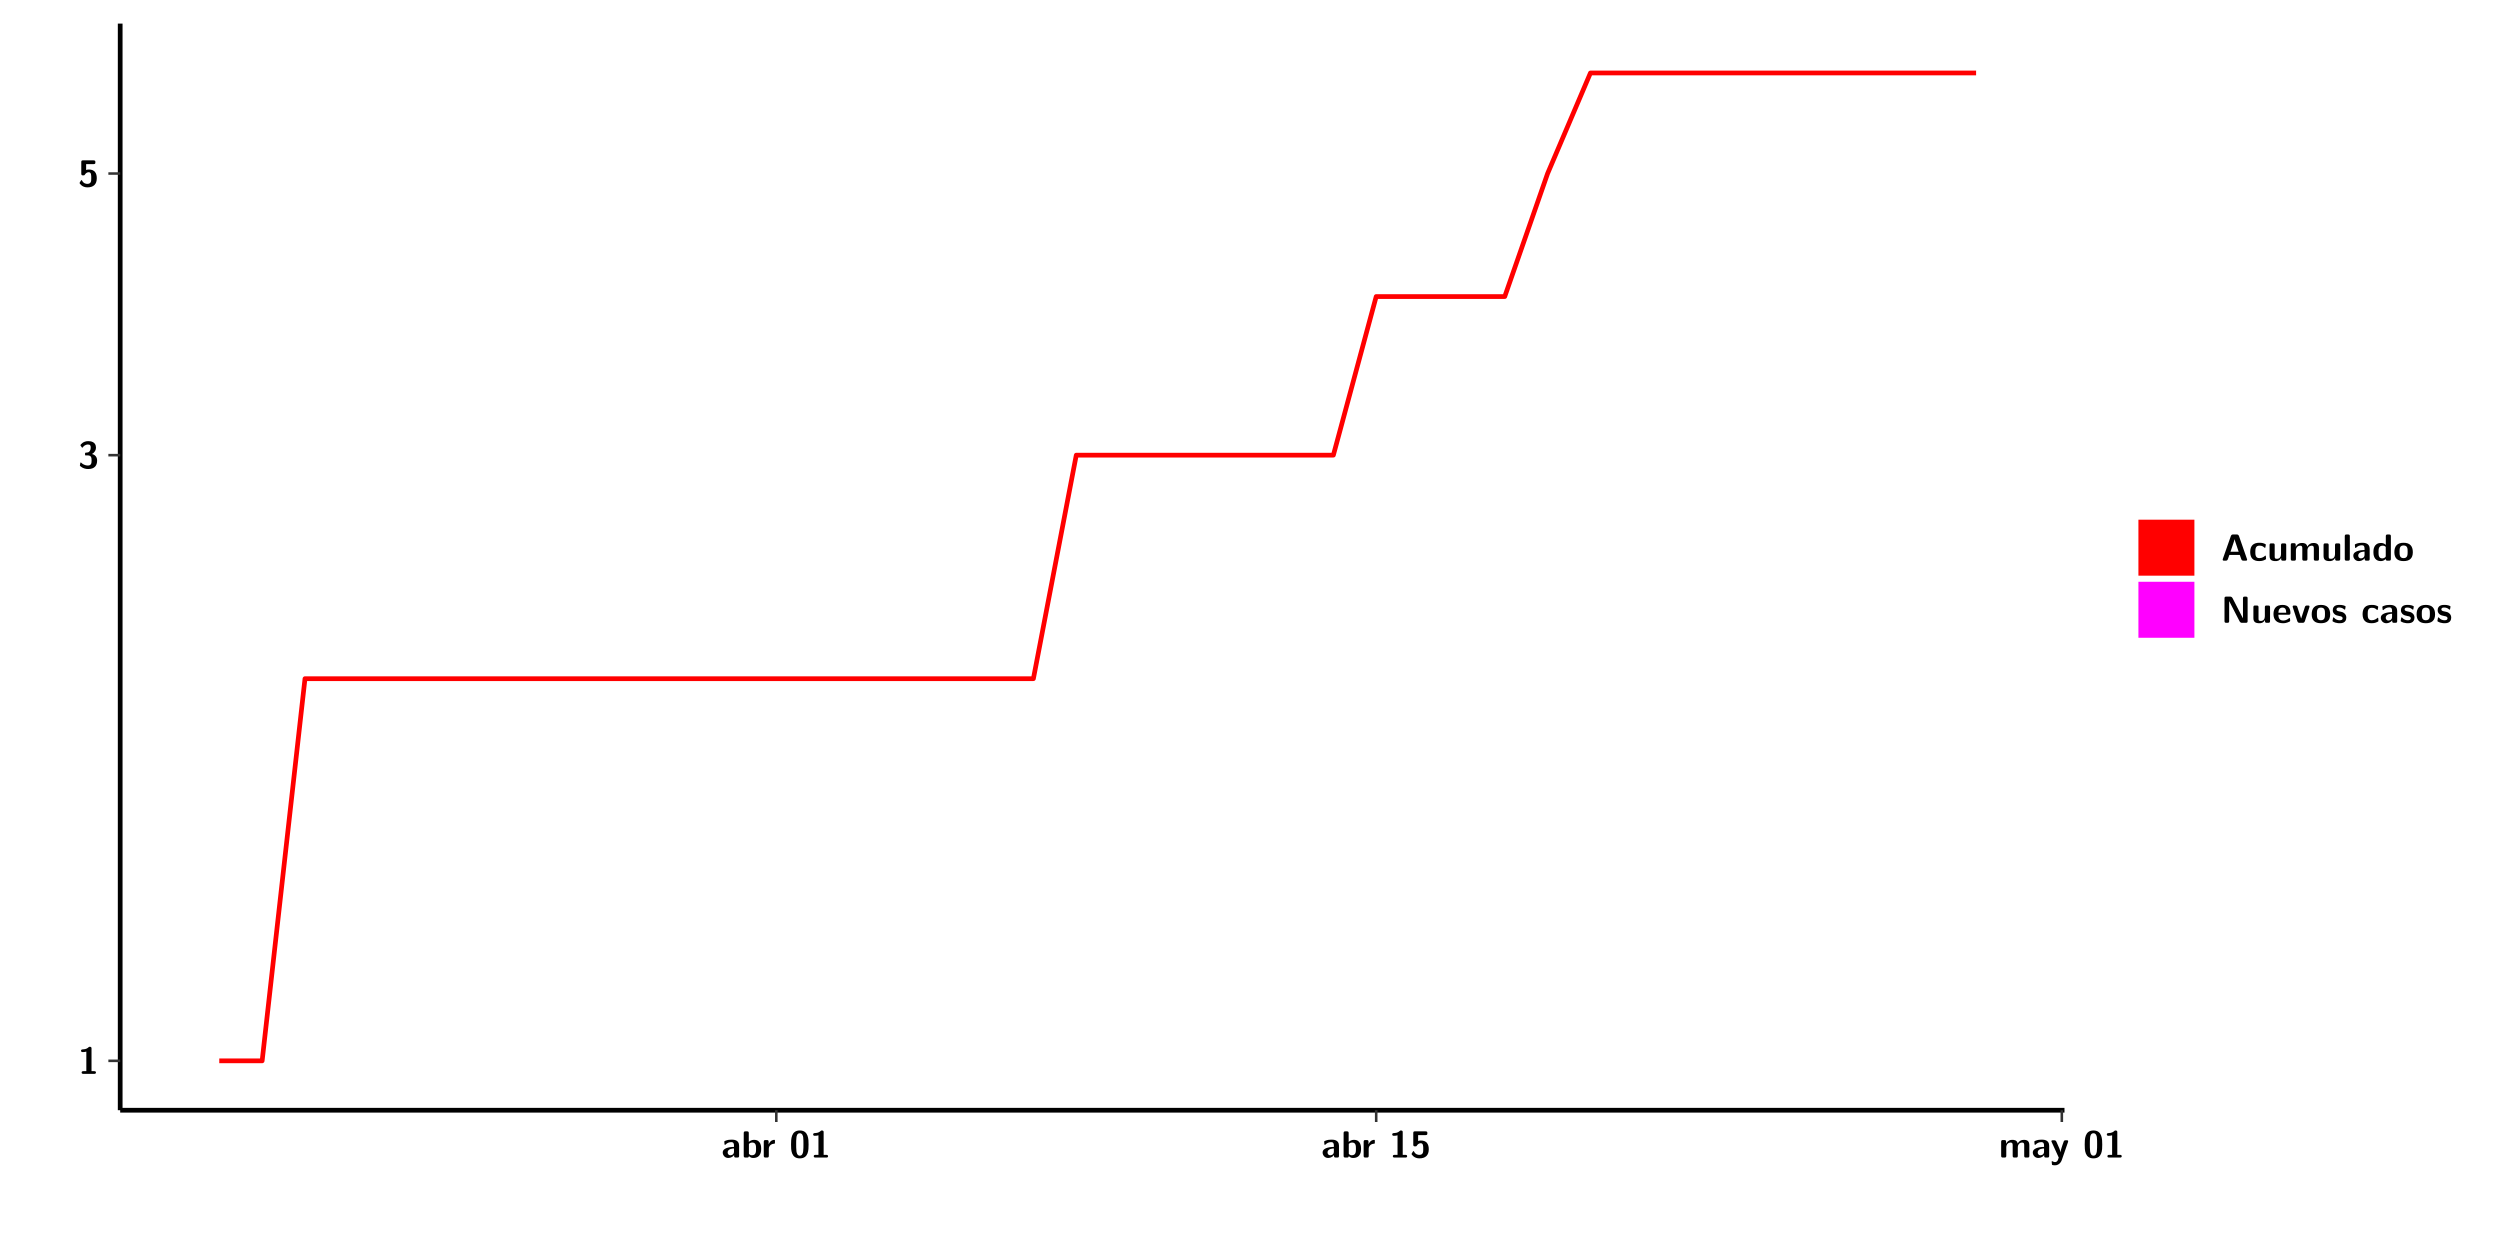
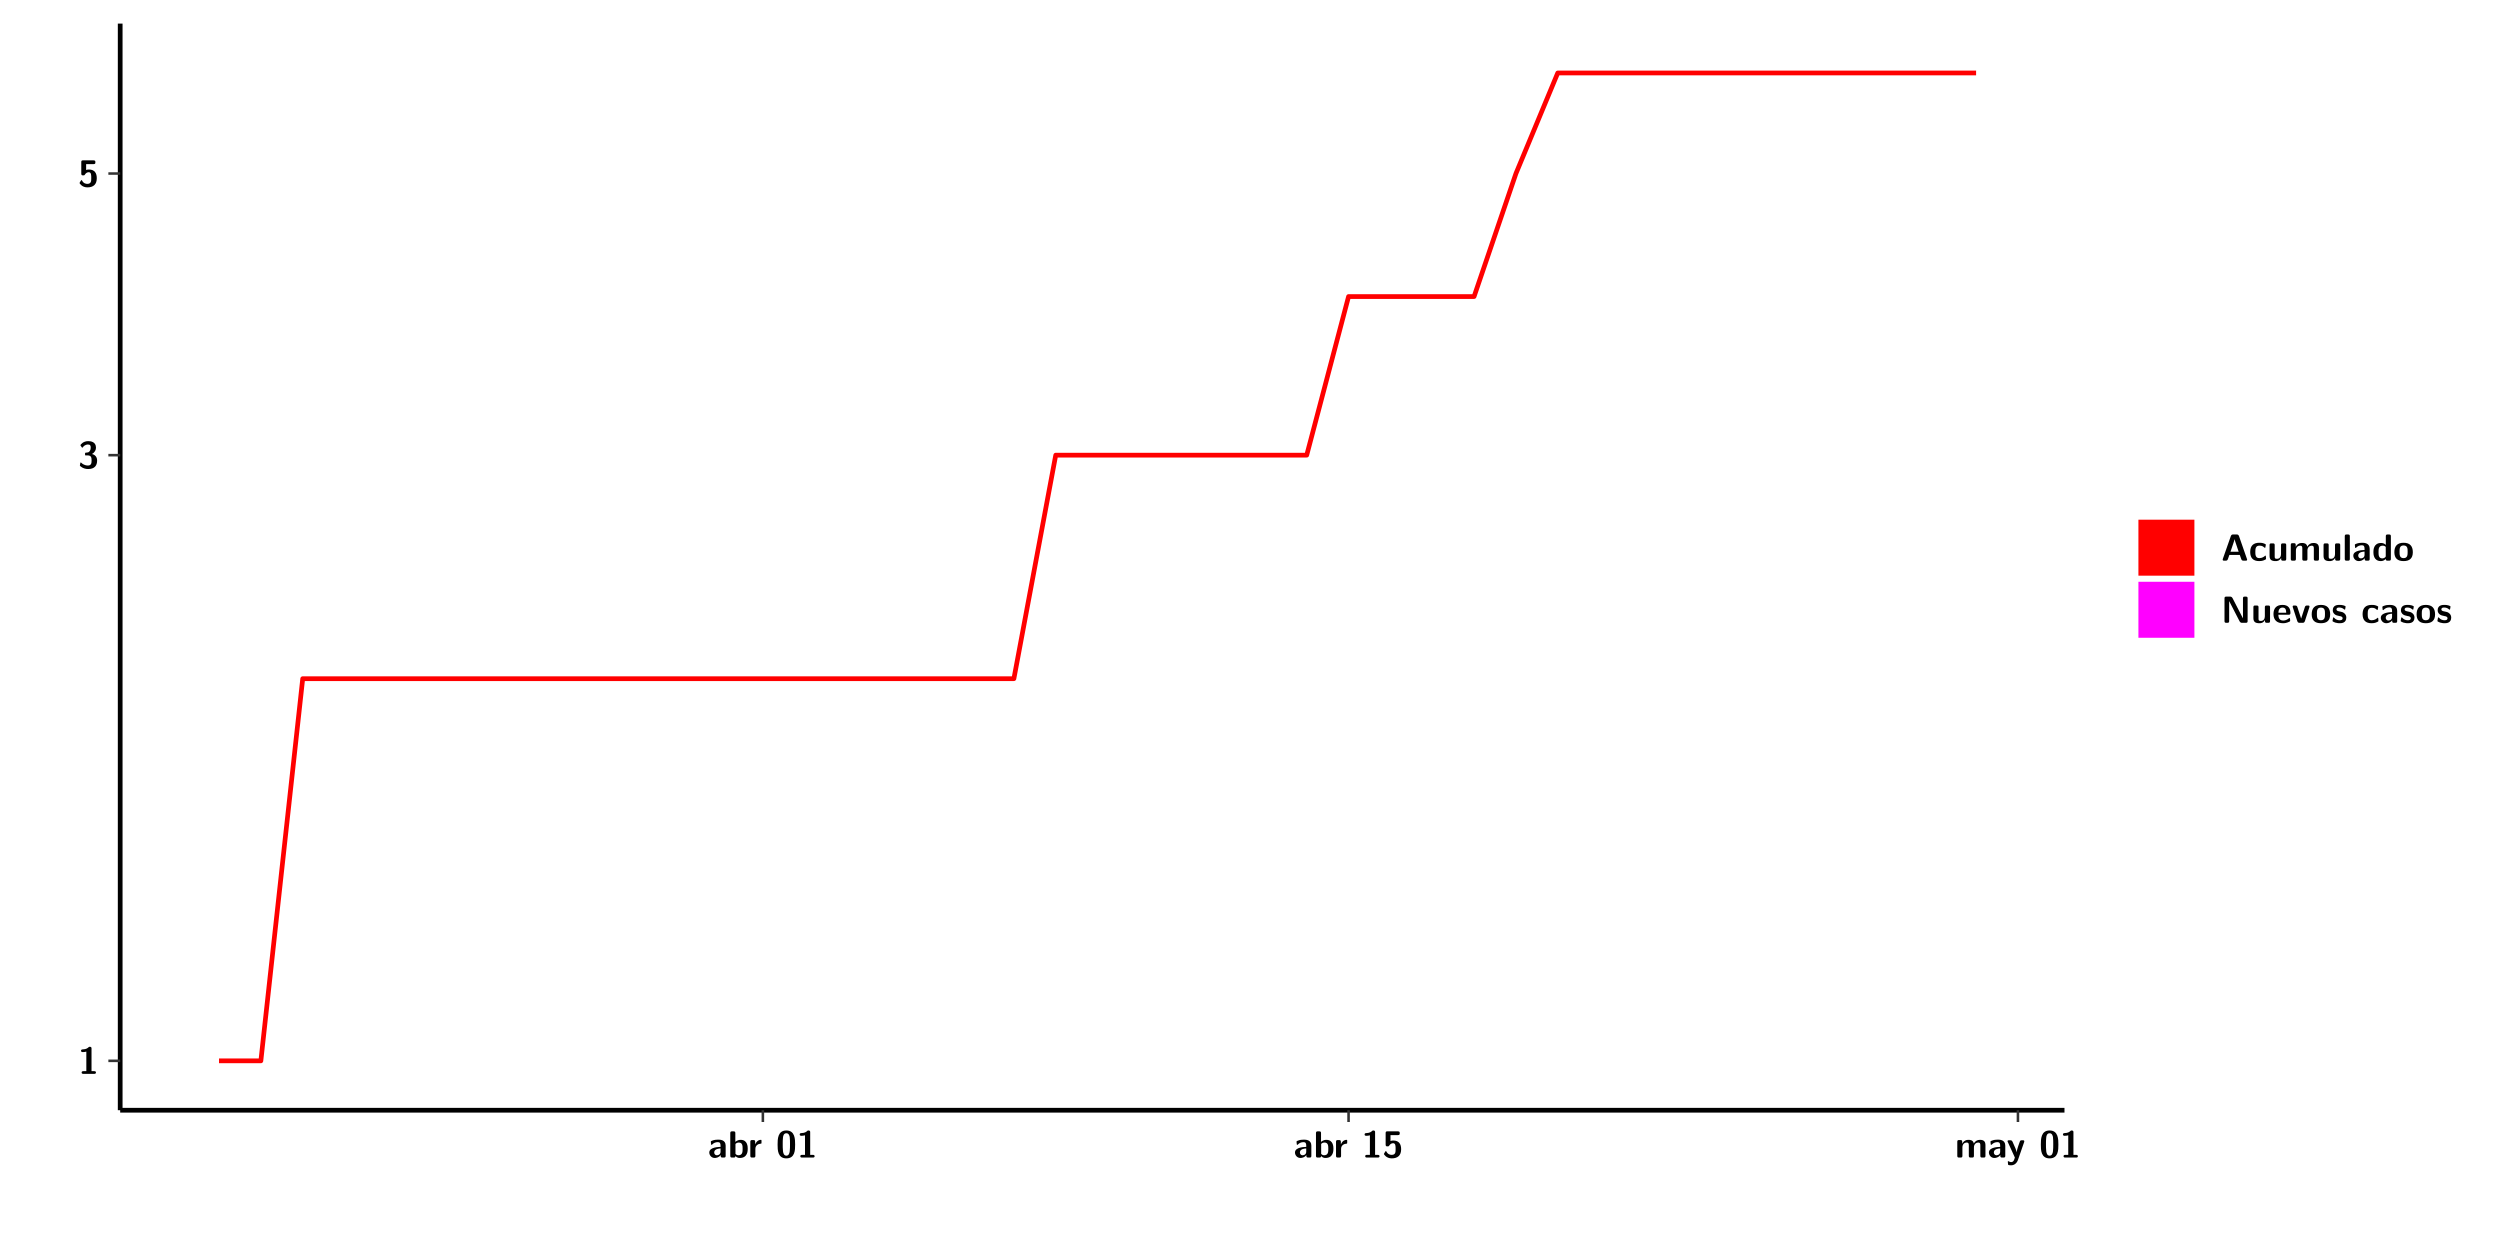
<svg xmlns="http://www.w3.org/2000/svg" xmlns:xlink="http://www.w3.org/1999/xlink" width="579.653pt" height="288pt" viewBox="0 0 579.653 288" version="1.1">
  <defs>
    <g>
      <symbol overflow="visible" id="glyph0-0">
        <path style="stroke:none;" d="" />
      </symbol>
      <symbol overflow="visible" id="glyph0-1">
        <path style="stroke:none;" d="M 3.109 -5.859 C 3.109 -6.016 3.109 -6.281 2.719 -6.281 C 2.547 -6.281 2.516 -6.266 2.406 -6.156 C 2.25 -6.016 1.922 -5.688 1.047 -5.672 C 0.891 -5.672 0.672 -5.609 0.672 -5.359 C 0.672 -5.047 0.969 -5.047 1.094 -5.047 C 1.344 -5.047 1.656 -5.078 1.906 -5.156 L 1.906 -0.625 L 1.234 -0.625 C 1.109 -0.625 0.812 -0.625 0.812 -0.312 C 0.812 0 1.109 0 1.234 0 L 3.719 0 C 3.828 0 4.141 0 4.141 -0.312 C 4.141 -0.625 3.828 -0.625 3.719 -0.625 L 3.109 -0.625 Z M 3.109 -5.859 " />
      </symbol>
      <symbol overflow="visible" id="glyph0-2">
        <path style="stroke:none;" d="M 0.844 -4.859 C 0.906 -4.766 0.953 -4.766 0.969 -4.766 C 1.031 -4.766 1.047 -4.797 1.094 -4.859 C 1.547 -5.5 2.172 -5.5 2.281 -5.5 C 2.844 -5.5 2.922 -5.203 2.922 -4.781 C 2.922 -4.656 2.922 -4.234 2.641 -3.906 C 2.438 -3.656 2.219 -3.641 1.953 -3.625 C 1.859 -3.609 1.688 -3.609 1.672 -3.578 C 1.609 -3.562 1.609 -3.5 1.609 -3.359 L 1.609 -3.203 C 1.609 -2.984 1.609 -2.969 1.844 -2.969 L 2.219 -2.969 C 3.031 -2.969 3.125 -2.469 3.125 -1.797 C 3.125 -1.203 3.062 -0.625 2.266 -0.625 C 1.984 -0.625 1.328 -0.688 0.75 -1.25 C 0.672 -1.328 0.656 -1.328 0.625 -1.328 C 0.531 -1.328 0.516 -1.25 0.516 -1.234 C 0.516 -1.234 0.406 -0.672 0.406 -0.625 C 0.406 -0.516 1.156 0.188 2.312 0.188 C 3.812 0.188 4.406 -0.609 4.406 -1.781 C 4.406 -2.562 3.984 -3.109 3.203 -3.297 C 3.906 -3.688 4.141 -4.266 4.141 -4.766 C 4.141 -6.156 2.891 -6.281 2.328 -6.281 C 1.125 -6.281 0.531 -5.422 0.531 -5.344 C 0.531 -5.297 0.594 -5.219 0.594 -5.219 Z M 0.844 -4.859 " />
      </symbol>
      <symbol overflow="visible" id="glyph0-3">
        <path style="stroke:none;" d="M 1.859 -5.203 L 3.578 -5.203 C 4 -5.203 4 -5.406 4 -5.641 C 4 -5.875 4 -6.078 3.578 -6.078 L 1.141 -6.078 C 0.875 -6.078 0.734 -6.031 0.734 -5.688 L 0.734 -3 C 0.734 -2.609 0.922 -2.594 1.172 -2.594 C 1.391 -2.594 1.469 -2.594 1.594 -2.812 C 1.812 -3.141 2.109 -3.328 2.469 -3.328 C 3.047 -3.328 3.047 -2.656 3.047 -1.969 C 3.047 -1.297 3.047 -0.625 2.125 -0.625 C 1.844 -0.625 1.25 -0.703 0.906 -1.406 C 0.875 -1.453 0.844 -1.5 0.781 -1.5 C 0.719 -1.5 0.703 -1.469 0.656 -1.391 C 0.531 -1.188 0.328 -0.891 0.328 -0.828 C 0.328 -0.75 0.891 0.188 2.141 0.188 C 3.562 0.188 4.328 -0.516 4.328 -1.938 C 4.328 -3.094 3.844 -3.953 2.5 -3.953 C 2.281 -3.953 2.078 -3.922 1.859 -3.844 Z M 1.859 -5.203 " />
      </symbol>
      <symbol overflow="visible" id="glyph0-4">
        <path style="stroke:none;" d="M 4.062 -2.766 C 4.062 -4.156 2.734 -4.156 2.297 -4.156 C 1.891 -4.156 1.453 -4.125 0.859 -3.891 C 0.672 -3.797 0.625 -3.781 0.625 -3.688 C 0.625 -3.625 0.688 -3.109 0.688 -3.047 C 0.703 -2.984 0.75 -2.938 0.812 -2.938 C 0.844 -2.938 0.875 -2.969 0.906 -3 C 1.281 -3.391 1.719 -3.578 2.266 -3.578 C 2.734 -3.578 2.875 -3.297 2.875 -2.781 L 2.875 -2.469 C 2.562 -2.469 0.266 -2.453 0.266 -1.172 C 0.266 -0.547 0.766 0.094 1.531 0.094 C 1.828 0.094 2.484 0.016 2.906 -0.594 L 2.906 -0.422 C 2.906 -0.141 2.969 0 3.328 0 L 3.641 0 C 3.984 0 4.062 -0.109 4.062 -0.422 Z M 2.875 -1.344 C 2.875 -0.531 2.047 -0.531 2.016 -0.531 C 1.641 -0.531 1.406 -0.844 1.406 -1.188 C 1.406 -2.047 2.625 -2.109 2.875 -2.109 Z M 2.875 -1.344 " />
      </symbol>
      <symbol overflow="visible" id="glyph0-5">
        <path style="stroke:none;" d="M 1.703 -5.656 C 1.703 -5.938 1.641 -6.078 1.281 -6.078 L 0.953 -6.078 C 0.641 -6.078 0.531 -5.984 0.531 -5.656 L 0.531 -0.422 C 0.531 -0.109 0.625 0 0.953 0 L 1.312 0 C 1.453 0 1.719 0 1.734 -0.344 C 2.125 0.094 2.578 0.094 2.719 0.094 C 4.578 0.094 4.578 -1.594 4.578 -2.031 C 4.578 -2.453 4.578 -4.109 2.938 -4.109 C 2.219 -4.109 1.781 -3.703 1.703 -3.625 Z M 1.734 -3.172 C 1.844 -3.281 2.109 -3.484 2.5 -3.484 C 3.391 -3.484 3.391 -2.672 3.391 -2.016 C 3.391 -1.375 3.391 -0.531 2.406 -0.531 C 2.047 -0.531 1.828 -0.75 1.734 -0.875 Z M 1.734 -3.172 " />
      </symbol>
      <symbol overflow="visible" id="glyph0-6">
        <path style="stroke:none;" d="M 1.703 -2.016 C 1.703 -2.844 2.391 -3.188 2.938 -3.219 C 3.109 -3.234 3.125 -3.234 3.125 -3.469 L 3.125 -3.875 C 3.125 -4.047 3.125 -4.109 2.969 -4.109 C 2.719 -4.109 2.078 -4.031 1.672 -3.078 L 1.656 -3.078 L 1.656 -3.641 C 1.656 -3.922 1.594 -4.062 1.234 -4.062 L 0.953 -4.062 C 0.641 -4.062 0.531 -3.969 0.531 -3.641 L 0.531 -0.422 C 0.531 -0.109 0.625 0 0.953 0 L 1.281 0 C 1.609 0 1.703 -0.109 1.703 -0.422 Z M 1.703 -2.016 " />
      </symbol>
      <symbol overflow="visible" id="glyph0-7">
        <path style="stroke:none;" d="M 4.438 -3 C 4.438 -4.203 4.438 -6.281 2.406 -6.281 C 0.375 -6.281 0.375 -4.219 0.375 -3 C 0.375 -1.812 0.375 0.188 2.406 0.188 C 4.438 0.188 4.438 -1.781 4.438 -3 Z M 2.406 -0.438 C 1.75 -0.438 1.656 -1.25 1.625 -1.484 C 1.562 -1.953 1.562 -2.766 1.562 -3.125 C 1.562 -3.641 1.562 -4.203 1.625 -4.641 C 1.641 -4.875 1.734 -5.641 2.406 -5.641 C 3.047 -5.641 3.156 -4.906 3.188 -4.734 C 3.25 -4.281 3.25 -3.594 3.25 -3.125 C 3.25 -2.625 3.25 -1.953 3.188 -1.469 C 3.156 -1.234 3.062 -0.438 2.406 -0.438 Z M 2.406 -0.438 " />
      </symbol>
      <symbol overflow="visible" id="glyph0-8">
        <path style="stroke:none;" d="M 7.062 -2.844 C 7.062 -3.75 6.672 -4.109 5.781 -4.109 C 5.156 -4.109 4.688 -3.828 4.359 -3.25 C 4.219 -4.078 3.484 -4.109 3.109 -4.109 C 2.938 -4.109 2.578 -4.109 2.188 -3.828 C 1.906 -3.625 1.734 -3.344 1.672 -3.203 L 1.672 -3.641 C 1.672 -3.922 1.609 -4.062 1.25 -4.062 L 0.953 -4.062 C 0.625 -4.062 0.531 -3.969 0.531 -3.641 L 0.531 -0.422 C 0.531 -0.109 0.625 0 0.953 0 L 1.297 0 C 1.625 0 1.719 -0.109 1.719 -0.422 L 1.719 -2.359 C 1.719 -3.141 2.25 -3.484 2.688 -3.484 C 3.109 -3.484 3.203 -3.297 3.203 -2.828 L 3.203 -0.422 C 3.203 -0.109 3.297 0 3.625 0 L 3.969 0 C 4.297 0 4.391 -0.109 4.391 -0.422 L 4.391 -2.359 C 4.391 -3.141 4.922 -3.484 5.359 -3.484 C 5.781 -3.484 5.875 -3.297 5.875 -2.828 L 5.875 -0.422 C 5.875 -0.109 5.969 0 6.297 0 L 6.641 0 C 6.984 0 7.062 -0.109 7.062 -0.422 Z M 7.062 -2.844 " />
      </symbol>
      <symbol overflow="visible" id="glyph0-9">
        <path style="stroke:none;" d="M 4.109 -3.609 C 4.141 -3.719 4.141 -3.734 4.141 -3.781 C 4.141 -4.016 3.906 -4.016 3.797 -4.016 L 3.609 -4.016 C 3.469 -4.016 3.266 -4.016 3.141 -3.812 C 3.109 -3.766 2.406 -1.828 2.359 -1.25 L 2.344 -1.25 C 2.312 -1.672 1.953 -2.484 1.562 -3.328 C 1.328 -3.891 1.266 -4.016 0.828 -4.016 L 0.594 -4.016 C 0.469 -4.016 0.25 -4.016 0.25 -3.781 C 0.25 -3.75 0.281 -3.688 0.297 -3.641 L 1.953 0 C 1.891 0.188 1.859 0.281 1.828 0.375 C 1.734 0.656 1.578 1.047 1.109 1.047 C 0.812 1.047 0.609 0.922 0.516 0.875 C 0.469 0.844 0.453 0.828 0.422 0.828 C 0.391 0.828 0.312 0.859 0.312 0.969 C 0.312 1.031 0.375 1.641 0.391 1.672 C 0.469 1.781 0.953 1.797 1.094 1.797 C 2.172 1.797 2.609 0.766 2.672 0.547 Z M 4.109 -3.609 " />
      </symbol>
      <symbol overflow="visible" id="glyph0-10">
        <path style="stroke:none;" d="M 4.156 -5.703 C 4.031 -6.078 3.766 -6.078 3.594 -6.078 L 2.828 -6.078 C 2.641 -6.078 2.391 -6.078 2.266 -5.703 L 0.406 -0.406 C 0.375 -0.297 0.375 -0.281 0.375 -0.234 C 0.375 0 0.594 0 0.703 0 L 1.031 0 C 1.188 0 1.453 0 1.578 -0.344 L 1.922 -1.328 L 4.344 -1.328 L 4.641 -0.484 C 4.75 -0.172 4.812 0 5.234 0 L 5.703 0 C 5.828 0 6.047 0 6.047 -0.234 C 6.047 -0.281 6.047 -0.297 6 -0.406 Z M 2.812 -3.938 C 2.938 -4.328 3.062 -4.656 3.125 -4.969 L 3.141 -4.969 C 3.188 -4.766 3.188 -4.75 3.25 -4.547 L 4.078 -2.078 L 2.188 -2.078 Z M 2.812 -3.938 " />
      </symbol>
      <symbol overflow="visible" id="glyph0-11">
        <path style="stroke:none;" d="M 4 -0.438 C 4 -0.531 3.969 -0.938 3.953 -1.047 C 3.953 -1.078 3.938 -1.172 3.844 -1.172 C 3.812 -1.172 3.797 -1.172 3.703 -1.078 C 3.562 -0.953 3.141 -0.594 2.422 -0.594 C 1.516 -0.594 1.516 -1.469 1.516 -2.031 C 1.516 -2.75 1.562 -3.484 2.453 -3.484 C 3.031 -3.484 3.266 -3.344 3.578 -3.078 C 3.688 -2.984 3.703 -2.984 3.734 -2.984 C 3.828 -2.984 3.844 -3.062 3.844 -3.094 C 3.859 -3.172 3.953 -3.656 3.953 -3.703 C 3.953 -3.781 3.891 -3.812 3.75 -3.891 C 3.328 -4.078 3.062 -4.156 2.453 -4.156 C 1.141 -4.156 0.328 -3.547 0.328 -2.016 C 0.328 -0.562 1.078 0.094 2.406 0.094 C 2.641 0.094 3.172 0.094 3.75 -0.203 C 4 -0.344 4 -0.344 4 -0.438 Z M 4 -0.438 " />
      </symbol>
      <symbol overflow="visible" id="glyph0-12">
        <path style="stroke:none;" d="M 4.391 -3.594 C 4.391 -3.875 4.328 -4.016 3.969 -4.016 L 3.609 -4.016 C 3.281 -4.016 3.188 -3.906 3.188 -3.594 L 3.188 -1.516 C 3.188 -0.938 2.891 -0.438 2.266 -0.438 C 1.766 -0.438 1.719 -0.562 1.719 -1.031 L 1.719 -3.594 C 1.719 -3.875 1.656 -4.016 1.297 -4.016 L 0.953 -4.016 C 0.625 -4.016 0.531 -3.922 0.531 -3.594 L 0.531 -1.109 C 0.531 -0.172 1.031 0.094 1.953 0.094 C 2.188 0.094 2.812 0.094 3.219 -0.656 L 3.219 -0.422 C 3.219 -0.141 3.281 0 3.641 0 L 3.969 0 C 4.297 0 4.391 -0.109 4.391 -0.422 Z M 4.391 -3.594 " />
      </symbol>
      <symbol overflow="visible" id="glyph0-13">
        <path style="stroke:none;" d="M 1.703 -5.656 C 1.703 -5.938 1.641 -6.078 1.281 -6.078 L 0.953 -6.078 C 0.641 -6.078 0.531 -5.984 0.531 -5.656 L 0.531 -0.422 C 0.531 -0.109 0.625 0 0.953 0 L 1.281 0 C 1.609 0 1.703 -0.109 1.703 -0.422 Z M 1.703 -5.656 " />
      </symbol>
      <symbol overflow="visible" id="glyph0-14">
        <path style="stroke:none;" d="M 4.375 -5.656 C 4.375 -5.938 4.312 -6.078 3.953 -6.078 L 3.625 -6.078 C 3.297 -6.078 3.203 -5.969 3.203 -5.656 L 3.203 -3.672 C 2.812 -4.047 2.375 -4.109 2.109 -4.109 C 0.328 -4.109 0.328 -2.422 0.328 -2 C 0.328 -1.594 0.328 0.094 2.062 0.094 C 2.422 0.094 2.812 -0.016 3.188 -0.406 C 3.188 -0.094 3.297 0 3.609 0 L 3.953 0 C 4.281 0 4.375 -0.109 4.375 -0.422 Z M 3.188 -1.094 C 3.188 -0.953 3.188 -0.875 2.922 -0.688 C 2.703 -0.547 2.5 -0.531 2.406 -0.531 C 1.516 -0.531 1.516 -1.344 1.516 -2 C 1.516 -2.656 1.516 -3.484 2.5 -3.484 C 2.75 -3.484 2.984 -3.391 3.188 -3.203 Z M 3.188 -1.094 " />
      </symbol>
      <symbol overflow="visible" id="glyph0-15">
        <path style="stroke:none;" d="M 4.547 -1.969 C 4.547 -3.406 3.844 -4.156 2.406 -4.156 C 0.953 -4.156 0.266 -3.391 0.266 -1.969 C 0.266 -0.547 1.031 0.094 2.406 0.094 C 3.781 0.094 4.547 -0.531 4.547 -1.969 Z M 2.406 -0.594 C 1.469 -0.594 1.469 -1.375 1.469 -2.078 C 1.469 -2.75 1.469 -3.531 2.406 -3.531 C 3.344 -3.531 3.344 -2.766 3.344 -2.078 C 3.344 -1.391 3.344 -0.594 2.406 -0.594 Z M 2.406 -0.594 " />
      </symbol>
      <symbol overflow="visible" id="glyph0-16">
        <path style="stroke:none;" d="M 2.656 -5.734 C 2.469 -6.078 2.203 -6.078 2.031 -6.078 L 1.219 -6.078 C 0.906 -6.078 0.797 -5.984 0.797 -5.656 L 0.797 -0.422 C 0.797 -0.109 0.891 0 1.219 0 L 1.453 0 C 1.781 0 1.875 -0.109 1.875 -0.422 L 1.875 -5.016 L 1.891 -5.016 L 4.297 -0.344 C 4.484 0 4.75 0 4.922 0 L 5.734 0 C 6.062 0 6.156 -0.109 6.156 -0.422 L 6.156 -5.656 C 6.156 -5.938 6.094 -6.078 5.734 -6.078 L 5.5 -6.078 C 5.156 -6.078 5.078 -5.969 5.078 -5.656 L 5.078 -1.062 L 5.062 -1.062 Z M 2.656 -5.734 " />
      </symbol>
      <symbol overflow="visible" id="glyph0-17">
        <path style="stroke:none;" d="M 3.781 -1.875 C 3.984 -1.875 4.203 -1.891 4.203 -2.281 C 4.203 -3.406 3.672 -4.156 2.359 -4.156 C 0.969 -4.156 0.266 -3.375 0.266 -2.047 C 0.266 -0.609 1.109 0.094 2.484 0.094 C 2.812 0.094 3.312 0.047 3.891 -0.234 C 4.078 -0.328 4.141 -0.359 4.141 -0.469 C 4.141 -0.531 4.125 -0.781 4.109 -0.844 C 4.078 -1.125 4.062 -1.125 3.984 -1.125 C 3.953 -1.125 3.938 -1.125 3.844 -1.047 C 3.328 -0.594 2.797 -0.531 2.516 -0.531 C 1.531 -0.531 1.422 -1.312 1.391 -1.875 Z M 1.406 -2.344 C 1.422 -2.875 1.609 -3.531 2.359 -3.531 C 3.062 -3.531 3.203 -3.031 3.219 -2.344 Z M 1.406 -2.344 " />
      </symbol>
      <symbol overflow="visible" id="glyph0-18">
        <path style="stroke:none;" d="M 4.109 -3.609 C 4.141 -3.719 4.141 -3.75 4.141 -3.766 C 4.141 -4.016 3.922 -4.016 3.797 -4.016 L 3.609 -4.016 C 3.25 -4.016 3.141 -3.891 3.062 -3.641 L 2.203 -0.984 L 1.328 -3.641 C 1.266 -3.828 1.203 -4.016 0.781 -4.016 L 0.578 -4.016 C 0.453 -4.016 0.234 -4.016 0.234 -3.766 C 0.234 -3.75 0.234 -3.719 0.266 -3.609 L 1.312 -0.375 C 1.438 0 1.703 0 1.859 0 L 2.5 0 C 2.672 0 2.938 0 3.062 -0.375 Z M 4.109 -3.609 " />
      </symbol>
      <symbol overflow="visible" id="glyph0-19">
        <path style="stroke:none;" d="M 3.469 -1.234 C 3.469 -1.734 3.203 -2.031 3.047 -2.172 C 2.703 -2.484 2.391 -2.547 2.031 -2.609 C 1.547 -2.703 1.188 -2.766 1.188 -3.109 C 1.188 -3.469 1.484 -3.547 1.828 -3.547 C 2.406 -3.547 2.719 -3.328 2.953 -3.125 C 3.047 -3.047 3.062 -3.047 3.094 -3.047 C 3.188 -3.047 3.203 -3.125 3.203 -3.156 C 3.219 -3.219 3.312 -3.719 3.312 -3.766 C 3.312 -3.906 2.844 -4.031 2.75 -4.062 C 2.406 -4.156 2.125 -4.156 1.891 -4.156 C 1.5 -4.156 0.328 -4.156 0.328 -2.906 C 0.328 -2.484 0.516 -2.219 0.75 -2 C 1.062 -1.734 1.406 -1.672 1.906 -1.562 C 2.156 -1.531 2.609 -1.453 2.609 -1.062 C 2.609 -0.656 2.266 -0.594 1.922 -0.594 C 1.531 -0.594 1.047 -0.703 0.625 -1.188 C 0.594 -1.234 0.562 -1.266 0.516 -1.266 C 0.422 -1.266 0.406 -1.188 0.391 -1.125 C 0.375 -1.016 0.266 -0.516 0.266 -0.422 C 0.266 -0.266 0.922 -0.062 0.922 -0.047 C 1.406 0.094 1.766 0.094 1.922 0.094 C 2.359 0.094 3.469 0.062 3.469 -1.234 Z M 3.469 -1.234 " />
      </symbol>
    </g>
    <clipPath id="clip1">
      <path d="M 0 0 L 576.008 0 L 576.008 288 L 0 288 Z M 0 0 " />
    </clipPath>
    <clipPath id="clip2">
      <path d="M 27.867 5.477 L 478.672 5.477 L 478.672 257.414 L 27.867 257.414 Z M 27.867 5.477 " />
    </clipPath>
  </defs>
  <g id="surface1">
    <g clip-path="url(#clip1)" clip-rule="nonzero">
      <path style="fill-rule:nonzero;fill:rgb(100%,100%,100%);fill-opacity:1;stroke-width:0.598;stroke-linecap:round;stroke-linejoin:round;stroke:rgb(100%,100%,100%);stroke-opacity:1;stroke-miterlimit:10;" d="M 0 0 L 0 288.004 L 576.008 288.004 L 576.008 0 Z M 0 0 " transform="matrix(1,0,0,-1,0,288)" />
    </g>
    <g clip-path="url(#clip2)" clip-rule="nonzero">
      <path style=" stroke:none;fill-rule:nonzero;fill:rgb(100%,100%,100%);fill-opacity:1;" d="M 27.867 257.414 L 27.867 5.477 L 478.672 5.477 L 478.672 257.414 Z M 27.867 257.414 " />
    </g>
-     <path style="fill:none;stroke-width:1.096;stroke-linecap:butt;stroke-linejoin:round;stroke:rgb(100%,0%,0%);stroke-opacity:1;stroke-miterlimit:10;" d="M 50.84 42.031 L 60.781 42.031 L 70.715 130.641 L 239.605 130.641 L 249.547 182.469 L 309.156 182.469 L 319.086 219.242 L 348.895 219.242 L 358.828 247.766 L 368.762 271.078 L 458.18 271.078 " transform="matrix(1,0,0,-1,0,288)" />
+     <path style="fill:none;stroke-width:1.096;stroke-linecap:butt;stroke-linejoin:round;stroke:rgb(100%,0%,0%);stroke-opacity:1;stroke-miterlimit:10;" d="M 50.781 42.031 L 60.484 42.031 L 70.188 130.641 L 235.082 130.641 L 244.785 182.469 L 302.977 182.469 L 312.68 219.242 L 341.781 219.242 L 351.488 247.766 L 361.18 271.078 L 458.18 271.078 " transform="matrix(1,0,0,-1,0,288)" />
    <path style="fill:none;stroke-width:1.096;stroke-linecap:butt;stroke-linejoin:round;stroke:rgb(0%,0%,0%);stroke-opacity:1;stroke-miterlimit:10;" d="M 27.867 30.586 L 27.867 282.523 " transform="matrix(1,0,0,-1,0,288)" />
    <g style="fill:rgb(0%,0%,0%);fill-opacity:1;">
      <use xlink:href="#glyph0-1" x="18.112" y="248.986" />
    </g>
    <g style="fill:rgb(0%,0%,0%);fill-opacity:1;">
      <use xlink:href="#glyph0-2" x="18.112" y="108.563" />
    </g>
    <g style="fill:rgb(0%,0%,0%);fill-opacity:1;">
      <use xlink:href="#glyph0-3" x="18.112" y="43.258" />
    </g>
    <path style="fill:none;stroke-width:0.598;stroke-linecap:butt;stroke-linejoin:round;stroke:rgb(20%,20%,20%);stroke-opacity:1;stroke-miterlimit:10;" d="M 25.125 42.031 L 27.867 42.031 " transform="matrix(1,0,0,-1,0,288)" />
    <path style="fill:none;stroke-width:0.598;stroke-linecap:butt;stroke-linejoin:round;stroke:rgb(20%,20%,20%);stroke-opacity:1;stroke-miterlimit:10;" d="M 25.125 182.469 L 27.867 182.469 " transform="matrix(1,0,0,-1,0,288)" />
    <path style="fill:none;stroke-width:0.598;stroke-linecap:butt;stroke-linejoin:round;stroke:rgb(20%,20%,20%);stroke-opacity:1;stroke-miterlimit:10;" d="M 25.125 247.766 L 27.867 247.766 " transform="matrix(1,0,0,-1,0,288)" />
    <path style="fill:none;stroke-width:1.096;stroke-linecap:butt;stroke-linejoin:round;stroke:rgb(0%,0%,0%);stroke-opacity:1;stroke-miterlimit:10;" d="M 27.867 30.586 L 478.672 30.586 " transform="matrix(1,0,0,-1,0,288)" />
-     <path style="fill:none;stroke-width:0.598;stroke-linecap:butt;stroke-linejoin:round;stroke:rgb(20%,20%,20%);stroke-opacity:1;stroke-miterlimit:10;" d="M 179.996 27.848 L 179.996 30.586 " transform="matrix(1,0,0,-1,0,288)" />
-     <path style="fill:none;stroke-width:0.598;stroke-linecap:butt;stroke-linejoin:round;stroke:rgb(20%,20%,20%);stroke-opacity:1;stroke-miterlimit:10;" d="M 319.086 27.848 L 319.086 30.586 " transform="matrix(1,0,0,-1,0,288)" />
-     <path style="fill:none;stroke-width:0.598;stroke-linecap:butt;stroke-linejoin:round;stroke:rgb(20%,20%,20%);stroke-opacity:1;stroke-miterlimit:10;" d="M 478.055 27.848 L 478.055 30.586 " transform="matrix(1,0,0,-1,0,288)" />
+     <path style="fill:none;stroke-width:0.598;stroke-linecap:butt;stroke-linejoin:round;stroke:rgb(20%,20%,20%);stroke-opacity:1;stroke-miterlimit:10;" d="M 176.879 27.848 L 176.879 30.586 " transform="matrix(1,0,0,-1,0,288)" />
+     <path style="fill:none;stroke-width:0.598;stroke-linecap:butt;stroke-linejoin:round;stroke:rgb(20%,20%,20%);stroke-opacity:1;stroke-miterlimit:10;" d="M 312.68 27.848 L 312.68 30.586 " transform="matrix(1,0,0,-1,0,288)" />
+     <path style="fill:none;stroke-width:0.598;stroke-linecap:butt;stroke-linejoin:round;stroke:rgb(20%,20%,20%);stroke-opacity:1;stroke-miterlimit:10;" d="M 467.883 27.848 L 467.883 30.586 " transform="matrix(1,0,0,-1,0,288)" />
    <g style="fill:rgb(0%,0%,0%);fill-opacity:1;">
-       <use xlink:href="#glyph0-4" x="167.307" y="268.394" />
-       <use xlink:href="#glyph0-5" x="171.91" y="268.394" />
+       <use xlink:href="#glyph0-4" x="164.189" y="268.394" />
+       <use xlink:href="#glyph0-5" x="168.792" y="268.394" />
    </g>
    <g style="fill:rgb(0%,0%,0%);fill-opacity:1;">
-       <use xlink:href="#glyph0-6" x="176.557" y="268.394" />
+       <use xlink:href="#glyph0-6" x="173.439" y="268.394" />
    </g>
    <g style="fill:rgb(0%,0%,0%);fill-opacity:1;">
-       <use xlink:href="#glyph0-7" x="183.038" y="268.394" />
-       <use xlink:href="#glyph0-1" x="187.86" y="268.394" />
+       <use xlink:href="#glyph0-7" x="179.92" y="268.394" />
+       <use xlink:href="#glyph0-1" x="184.742" y="268.394" />
    </g>
    <g style="fill:rgb(0%,0%,0%);fill-opacity:1;">
-       <use xlink:href="#glyph0-4" x="306.395" y="268.394" />
-       <use xlink:href="#glyph0-5" x="310.998" y="268.394" />
+       <use xlink:href="#glyph0-4" x="299.989" y="268.394" />
+       <use xlink:href="#glyph0-5" x="304.592" y="268.394" />
    </g>
    <g style="fill:rgb(0%,0%,0%);fill-opacity:1;">
-       <use xlink:href="#glyph0-6" x="315.645" y="268.394" />
+       <use xlink:href="#glyph0-6" x="309.239" y="268.394" />
    </g>
    <g style="fill:rgb(0%,0%,0%);fill-opacity:1;">
-       <use xlink:href="#glyph0-1" x="322.126" y="268.394" />
-       <use xlink:href="#glyph0-3" x="326.948" y="268.394" />
+       <use xlink:href="#glyph0-1" x="315.72" y="268.394" />
+       <use xlink:href="#glyph0-3" x="320.542" y="268.394" />
    </g>
    <g style="fill:rgb(0%,0%,0%);fill-opacity:1;">
-       <use xlink:href="#glyph0-8" x="463.46" y="268.394" />
-       <use xlink:href="#glyph0-4" x="471.058" y="268.394" />
+       <use xlink:href="#glyph0-8" x="453.288" y="268.394" />
+       <use xlink:href="#glyph0-4" x="460.886" y="268.394" />
    </g>
    <g style="fill:rgb(0%,0%,0%);fill-opacity:1;">
-       <use xlink:href="#glyph0-9" x="475.389" y="268.394" />
+       <use xlink:href="#glyph0-9" x="465.217" y="268.394" />
    </g>
    <g style="fill:rgb(0%,0%,0%);fill-opacity:1;">
-       <use xlink:href="#glyph0-7" x="482.99" y="268.394" />
-       <use xlink:href="#glyph0-1" x="487.812" y="268.394" />
+       <use xlink:href="#glyph0-7" x="472.818" y="268.394" />
+       <use xlink:href="#glyph0-1" x="477.64" y="268.394" />
    </g>
    <path style=" stroke:none;fill-rule:nonzero;fill:rgb(100%,100%,100%);fill-opacity:1;" d="M 489.629 154.062 L 489.629 108.828 L 570.527 108.828 L 570.527 154.062 Z M 489.629 154.062 " />
    <path style=" stroke:none;fill-rule:nonzero;fill:rgb(100%,0%,0%);fill-opacity:1;" d="M 495.816 133.477 L 495.816 120.496 L 508.797 120.496 L 508.797 133.477 Z M 495.816 133.477 " />
    <path style=" stroke:none;fill-rule:nonzero;fill:rgb(100%,0%,100%);fill-opacity:1;" d="M 495.816 147.875 L 495.816 134.891 L 508.797 134.891 L 508.797 147.875 Z M 495.816 147.875 " />
    <g style="fill:rgb(0%,0%,0%);fill-opacity:1;">
      <use xlink:href="#glyph0-10" x="514.979" y="130.002" />
      <use xlink:href="#glyph0-11" x="521.408" y="130.002" />
      <use xlink:href="#glyph0-12" x="525.694" y="130.002" />
      <use xlink:href="#glyph0-8" x="530.613" y="130.002" />
      <use xlink:href="#glyph0-12" x="538.212" y="130.002" />
      <use xlink:href="#glyph0-13" x="543.131" y="130.002" />
      <use xlink:href="#glyph0-4" x="545.372" y="130.002" />
      <use xlink:href="#glyph0-14" x="549.975" y="130.002" />
      <use xlink:href="#glyph0-15" x="554.894" y="130.002" />
    </g>
    <g style="fill:rgb(0%,0%,0%);fill-opacity:1;">
      <use xlink:href="#glyph0-16" x="514.979" y="144.408" />
      <use xlink:href="#glyph0-12" x="521.944" y="144.408" />
      <use xlink:href="#glyph0-17" x="526.864" y="144.408" />
      <use xlink:href="#glyph0-18" x="531.345" y="144.408" />
      <use xlink:href="#glyph0-15" x="535.728" y="144.408" />
      <use xlink:href="#glyph0-19" x="540.55" y="144.408" />
    </g>
    <g style="fill:rgb(0%,0%,0%);fill-opacity:1;">
      <use xlink:href="#glyph0-11" x="547.465" y="144.408" />
      <use xlink:href="#glyph0-4" x="551.751" y="144.408" />
      <use xlink:href="#glyph0-19" x="556.354" y="144.408" />
      <use xlink:href="#glyph0-15" x="560.051" y="144.408" />
      <use xlink:href="#glyph0-19" x="564.872" y="144.408" />
    </g>
  </g>
</svg>
